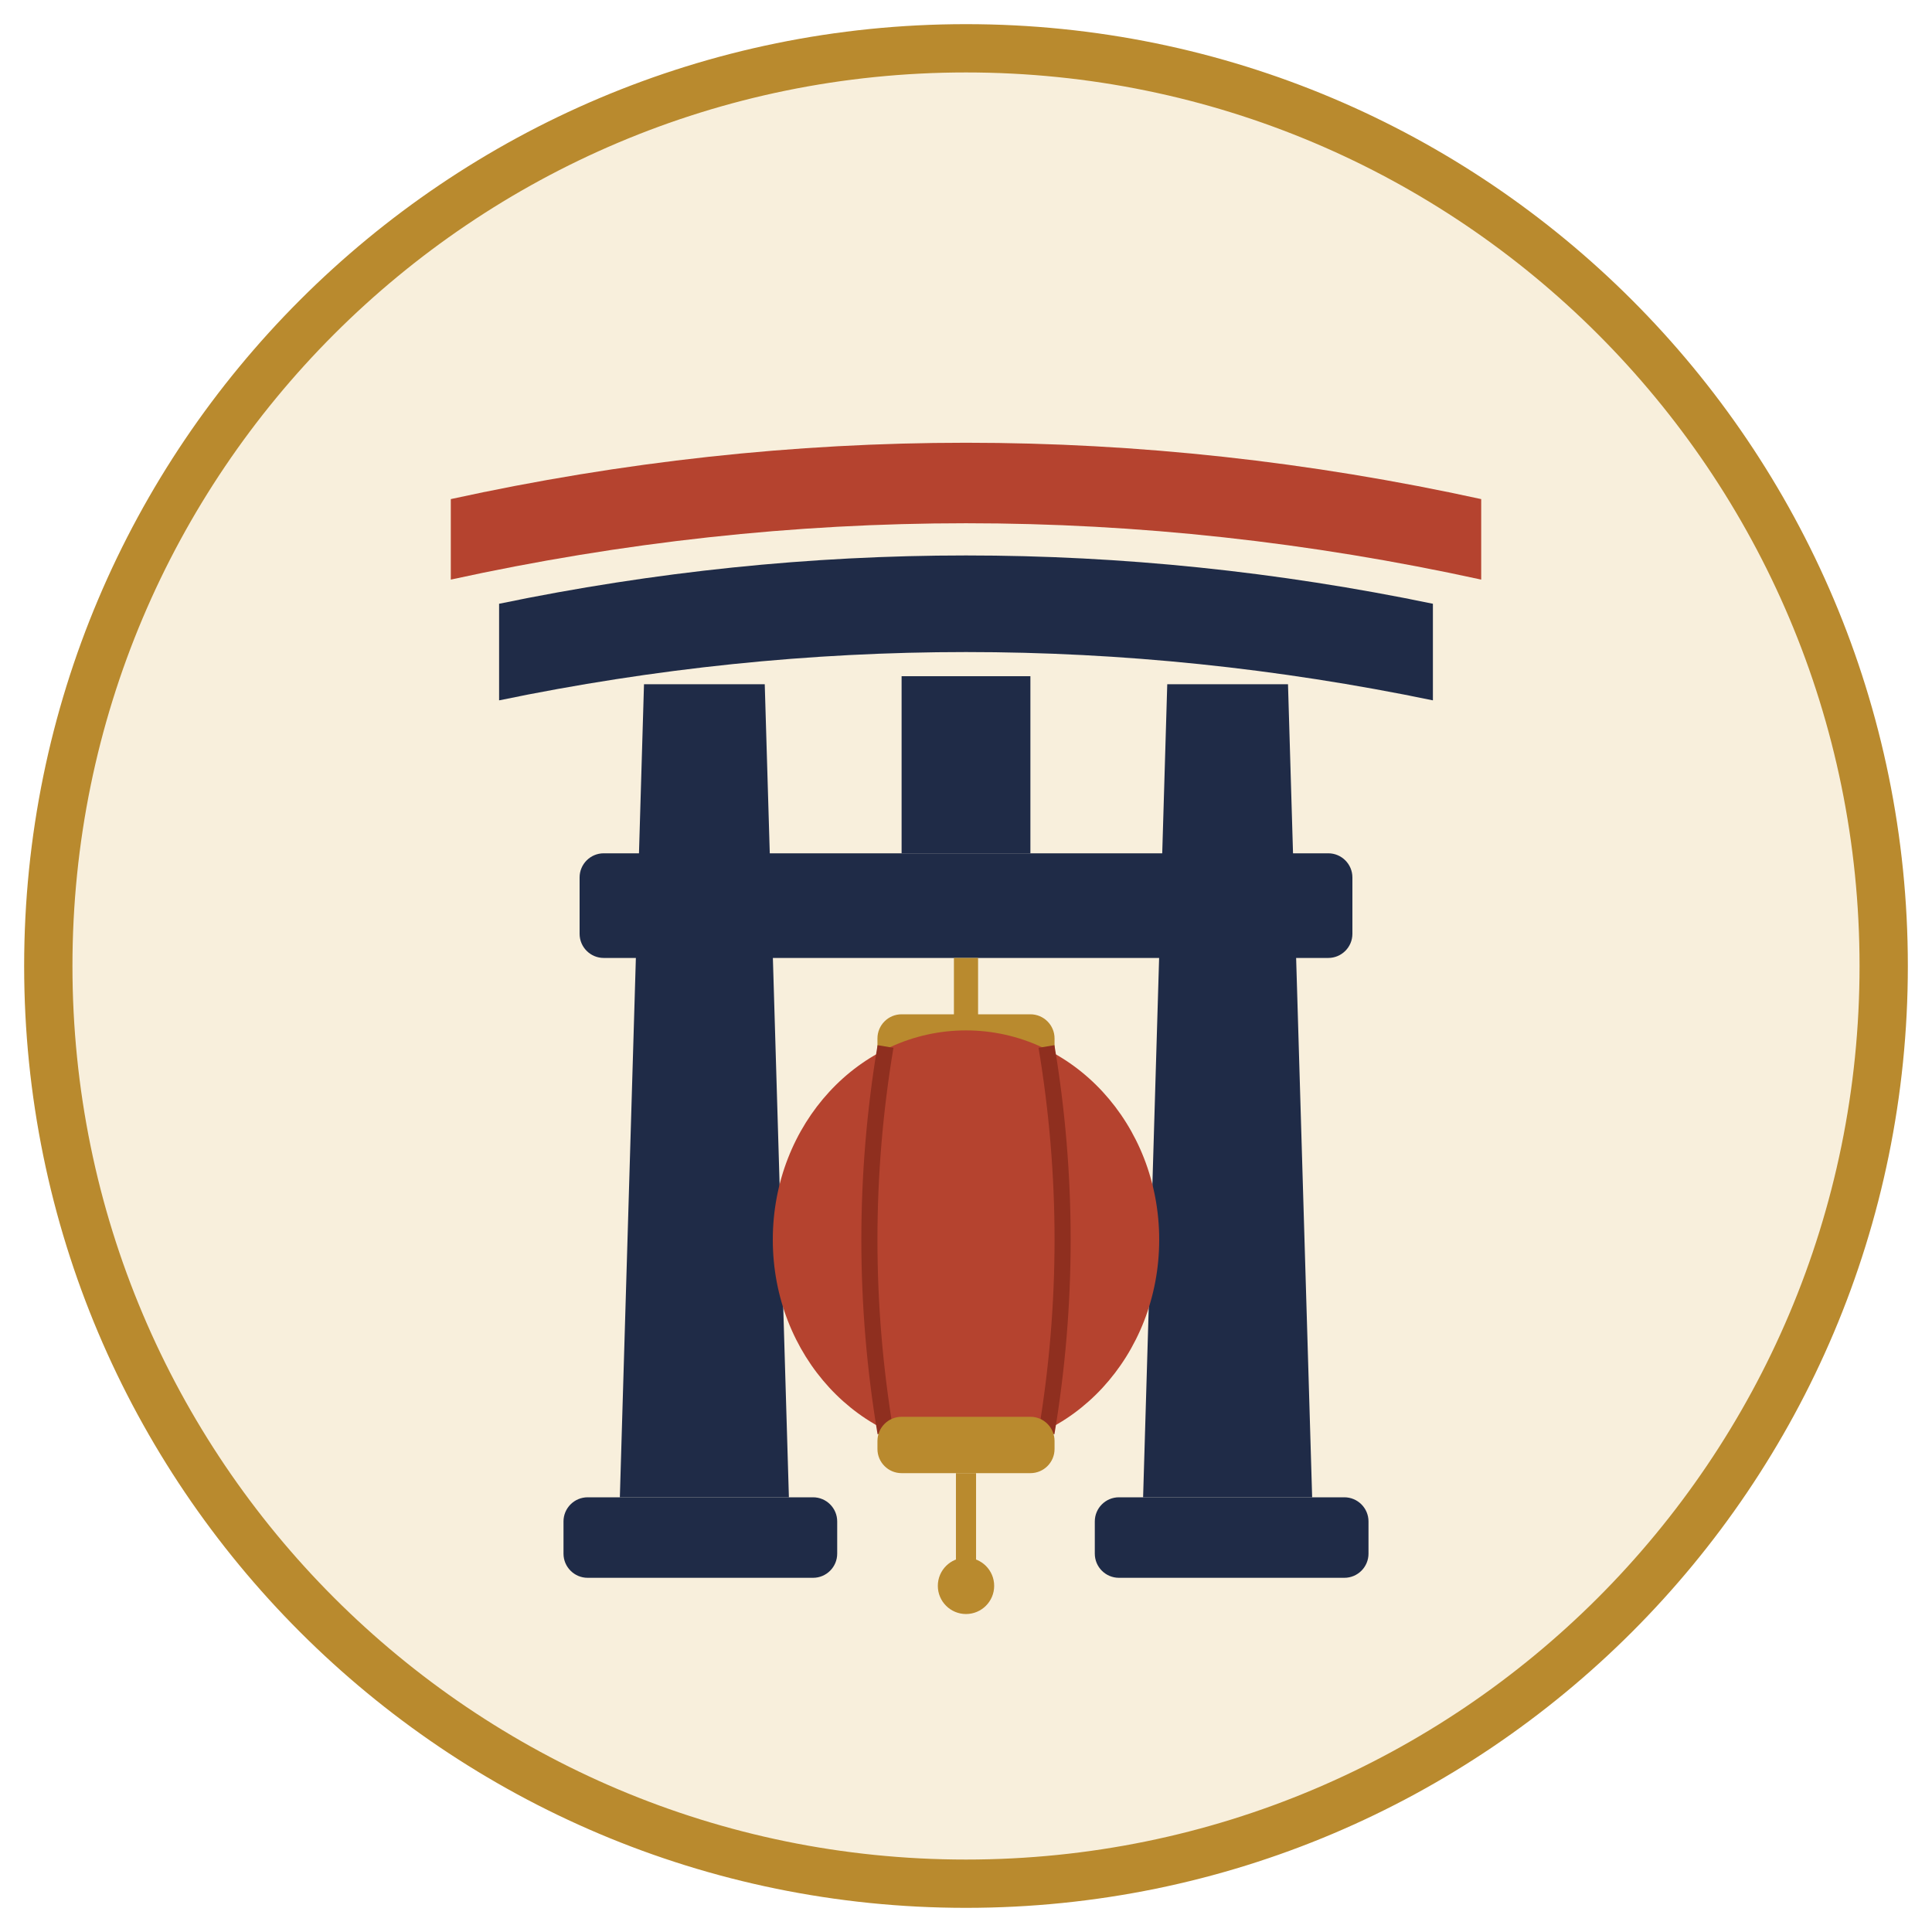
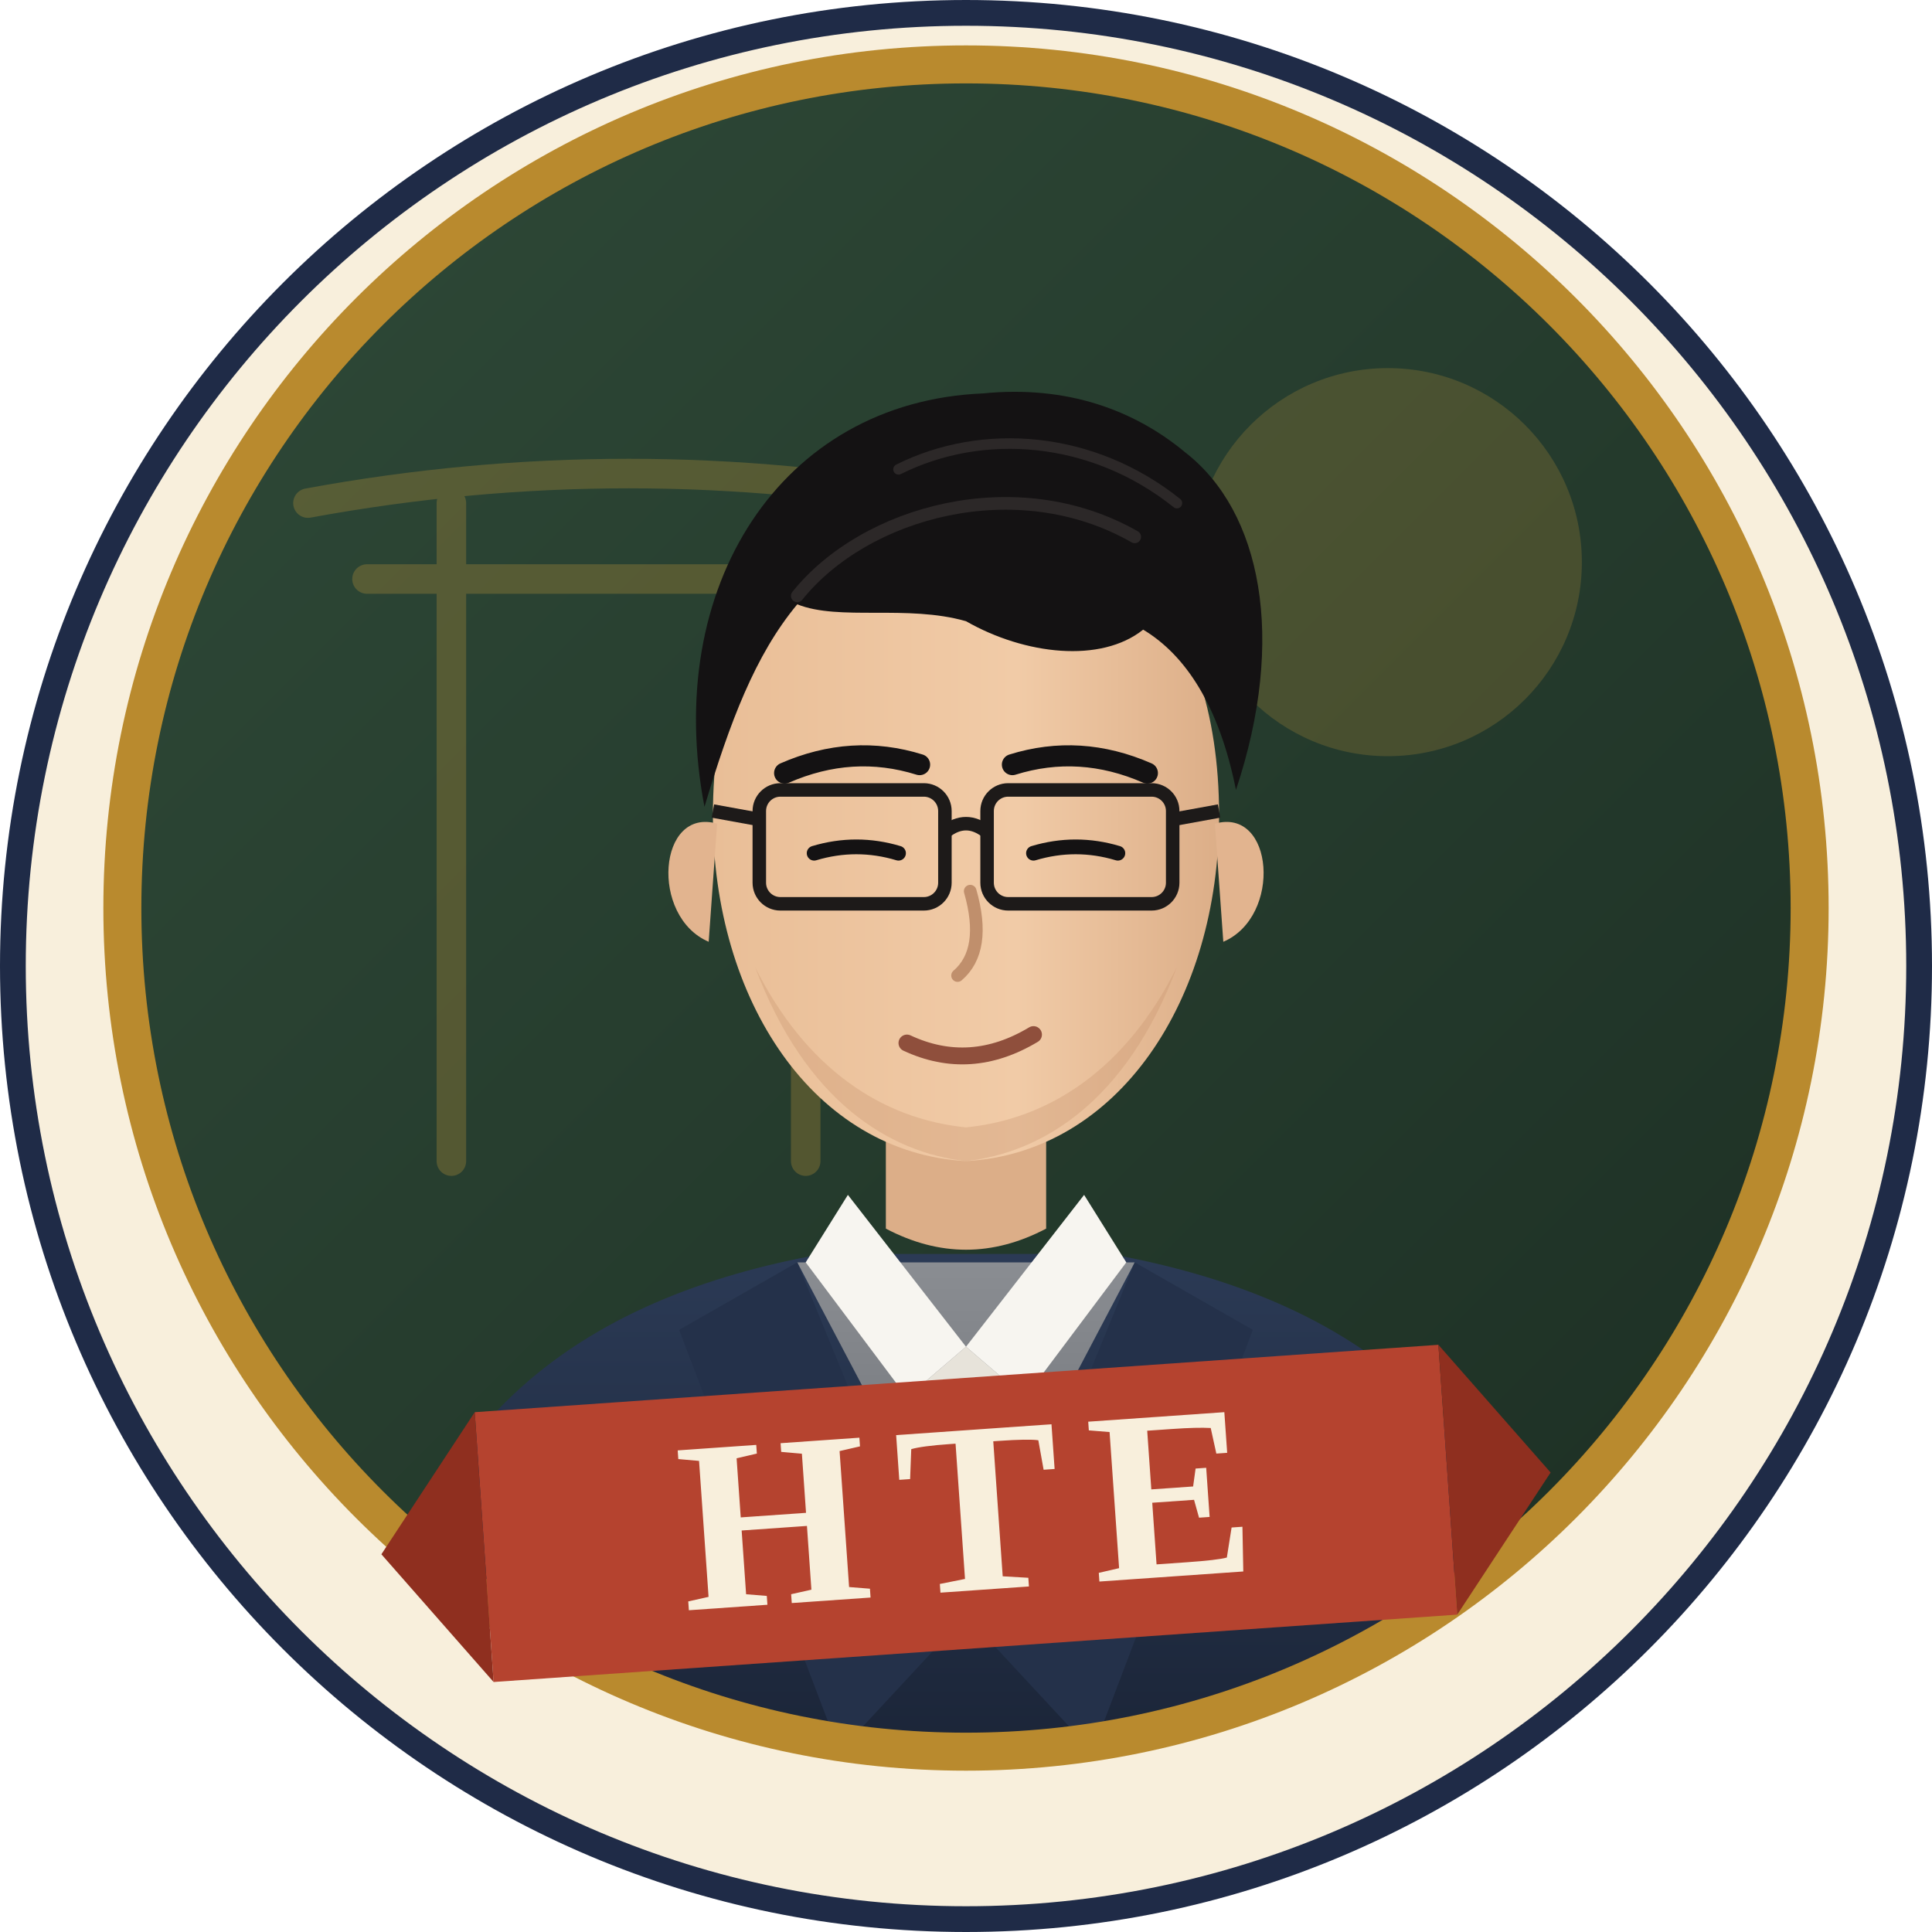
- <svg xmlns="http://www.w3.org/2000/svg" viewBox="0 0 240 240" role="img" aria-label="Hidden Tokyo Experiences mark">
-   <circle cx="120" cy="120" r="114" fill="#f8efdc" stroke="#b98a2e" stroke-width="6" />
-   <path d="M56 62 Q120 48 184 62 L184 72 Q120 58 56 72 Z" fill="#b5432f" />
-   <path d="M62 75 Q120 63 178 75 L178 87 Q120 75 62 87 Z" fill="#1f2b47" />
-   <rect x="112" y="84" width="16" height="22" fill="#1f2b47" />
-   <rect x="72" y="106" width="96" height="13" rx="3" fill="#1f2b47" />
-   <path d="M80 85 L95 85 L98 186 L77 186 Z" fill="#1f2b47" />
-   <path d="M145 85 L160 85 L163 186 L142 186 Z" fill="#1f2b47" />
-   <rect x="70" y="186" width="34" height="10" rx="3" fill="#1f2b47" />
-   <rect x="136" y="186" width="34" height="10" rx="3" fill="#1f2b47" />
-   <line x1="120" y1="119" x2="120" y2="128" stroke="#b98a2e" stroke-width="3" />
-   <rect x="109" y="126" width="22" height="7" rx="3" fill="#b98a2e" />
-   <ellipse cx="120" cy="154" rx="24" ry="26" fill="#b5432f" />
-   <path d="M110 130 Q106 154 110 178" fill="none" stroke="#8f2f1f" stroke-width="2" />
-   <path d="M130 130 Q134 154 130 178" fill="none" stroke="#8f2f1f" stroke-width="2" />
-   <rect x="109" y="176" width="22" height="7" rx="3" fill="#b98a2e" />
-   <line x1="120" y1="183" x2="120" y2="194" stroke="#b98a2e" stroke-width="2.5" />
-   <circle cx="120" cy="197" r="3.5" fill="#b98a2e" />
+ <svg xmlns="http://www.w3.org/2000/svg" viewBox="0 0 600 600">
+   <defs>
+     <clipPath id="c">
+       <circle cx="200" cy="200" r="200" />
+     </clipPath>
+     <linearGradient id="bg" x1="0" y1="0" x2="1" y2="1">
+       <stop offset="0" stop-color="#2f4a38" />
+       <stop offset="1" stop-color="#1c2e23" />
+     </linearGradient>
+     <linearGradient id="coat" x1="0" y1="0" x2="0" y2="1">
+       <stop offset="0" stop-color="#2b3a55" />
+       <stop offset="1" stop-color="#1b2538" />
+     </linearGradient>
+     <linearGradient id="knit" x1="0" y1="0" x2="0" y2="1">
+       <stop offset="0" stop-color="#8a8d92" />
+       <stop offset="1" stop-color="#6c6f74" />
+     </linearGradient>
+     <linearGradient id="skin" x1="0" y1="0" x2="1" y2="0">
+       <stop offset="0" stop-color="#e9be97" />
+       <stop offset=".6" stop-color="#f1cba7" />
+       <stop offset="1" stop-color="#dcae88" />
+     </linearGradient>
+   </defs>
+   <circle cx="300" cy="300" r="296" fill="#f8efdc" stroke="#1f2b47" stroke-width="8" />
+   <g transform="translate(38.00,20.00) scale(1.31)">
+     <g clip-path="url(#c)">
+       <rect width="400" height="400" fill="url(#bg)" />
+       <circle cx="300" cy="118" r="46" fill="#c99a3a" opacity=".22" />
+       <g fill="none" stroke="#c99a3a" stroke-width="7" stroke-linecap="round" opacity=".28">
+         <path d="M44 104 Q120 90 196 104" />
+         <path d="M58 122 H182" />
+         <path d="M78 104 V260" />
+         <path d="M162 104 V260" />
+       </g>
+       <path d="M58 400 C62 322 110 292 166 282 L234 282 C290 292 338 322 342 400 Z" fill="url(#coat)" />
+       <path d="M160 284 L200 360 L240 284 Z" fill="url(#knit)" />
+       <path d="M172 268 L200 304 L186 316 L162 284 Z" fill="#f7f5f0" />
+       <path d="M228 268 L200 304 L214 316 L238 284 Z" fill="#f7f5f0" />
+       <path d="M186 316 L200 304 L214 316 L200 330 Z" fill="#e7e3da" />
+       <path d="M160 284 L196 372 L170 400 L132 300 Z" fill="#24314a" />
+       <path d="M240 284 L204 372 L230 400 L268 300 Z" fill="#24314a" />
+       <path d="M181 238 h38 v38 q-19 10 -38 0 z" fill="#dcae88" />
+       <path d="M140 178 C140 128 168 104 200 104 C232 104 260 128 260 178 C260 222 236 258 200 260 C164 258 140 222 140 178 Z" fill="url(#skin)" />
+       <path d="M141 180 c-14 -4 -16 22 -2 28" fill="#e2b48f" />
+       <path d="M259 180 c14 -4 16 22 2 28" fill="#e2b48f" />
+       <path d="M138 176 C128 124 156 80 204 78 C224 76 240 82 252 92 C270 106 276 136 264 172 C260 152 252 140 242 134 C232 142 214 140 200 132 C186 128 170 132 160 128 C150 140 144 156 138 176 Z" fill="#141213" />
+       <path d="M160 126 C176 106 212 96 240 112" fill="none" stroke="#2c2828" stroke-width="3" stroke-linecap="round" />
+       <path d="M184 96 C204 86 230 88 250 104" fill="none" stroke="#2c2828" stroke-width="2.5" stroke-linecap="round" />
+       <path d="M157 168 q16 -7 32 -2" fill="none" stroke="#141213" stroke-width="5" stroke-linecap="round" />
+       <path d="M211 166 q16 -5 32 2" fill="none" stroke="#141213" stroke-width="5" stroke-linecap="round" />
+       <path d="M164 187 q10 -3 20 0" fill="none" stroke="#141213" stroke-width="3.5" stroke-linecap="round" />
+       <path d="M216 187 q10 -3 20 0" fill="none" stroke="#141213" stroke-width="3.5" stroke-linecap="round" />
+       <g fill="none" stroke="#1d1a19" stroke-width="3.2" stroke-linejoin="round">
+         <rect x="151" y="172" width="44" height="27" rx="5" />
+         <rect x="205" y="172" width="44" height="27" rx="5" />
+         <path d="M195 182 q5 -4 10 0" />
+         <path d="M151 179 l-11 -2" />
+         <path d="M249 179 l11 -2" />
+       </g>
+       <path d="M201 196 q4 14 -3 20" fill="none" stroke="#c08f6c" stroke-width="3" stroke-linecap="round" />
+       <path d="M186 232 q15 7 30 -2" fill="none" stroke="#8f4f3c" stroke-width="4" stroke-linecap="round" />
+       <path d="M150 214 C162 246 182 258 200 260 C218 258 238 246 250 214 C238 238 220 250 200 252 C180 250 162 238 150 214 Z" fill="#c9966f" opacity=".35" />
+     </g>
+   </g>
+   <circle cx="300" cy="282" r="262" fill="none" stroke="#b98a2e" stroke-width="11.8" />
+   <g transform="rotate(-4 300 470)">
+     <path d="M150 428 L450 428 L450 512 L150 512 Z" fill="#b5432f" />
+     <path d="M150 428 L118 470 L150 512 Z" fill="#8f2f1f" />
+     <path d="M450 428 L482 470 L450 512 Z" fill="#8f2f1f" />
+     <text x="300" y="494" text-anchor="middle" font-family="Georgia, 'Times New Roman', serif" font-weight="bold" font-size="76" letter-spacing="9" fill="#f8efdc">HTE</text>
+   </g>
</svg>
